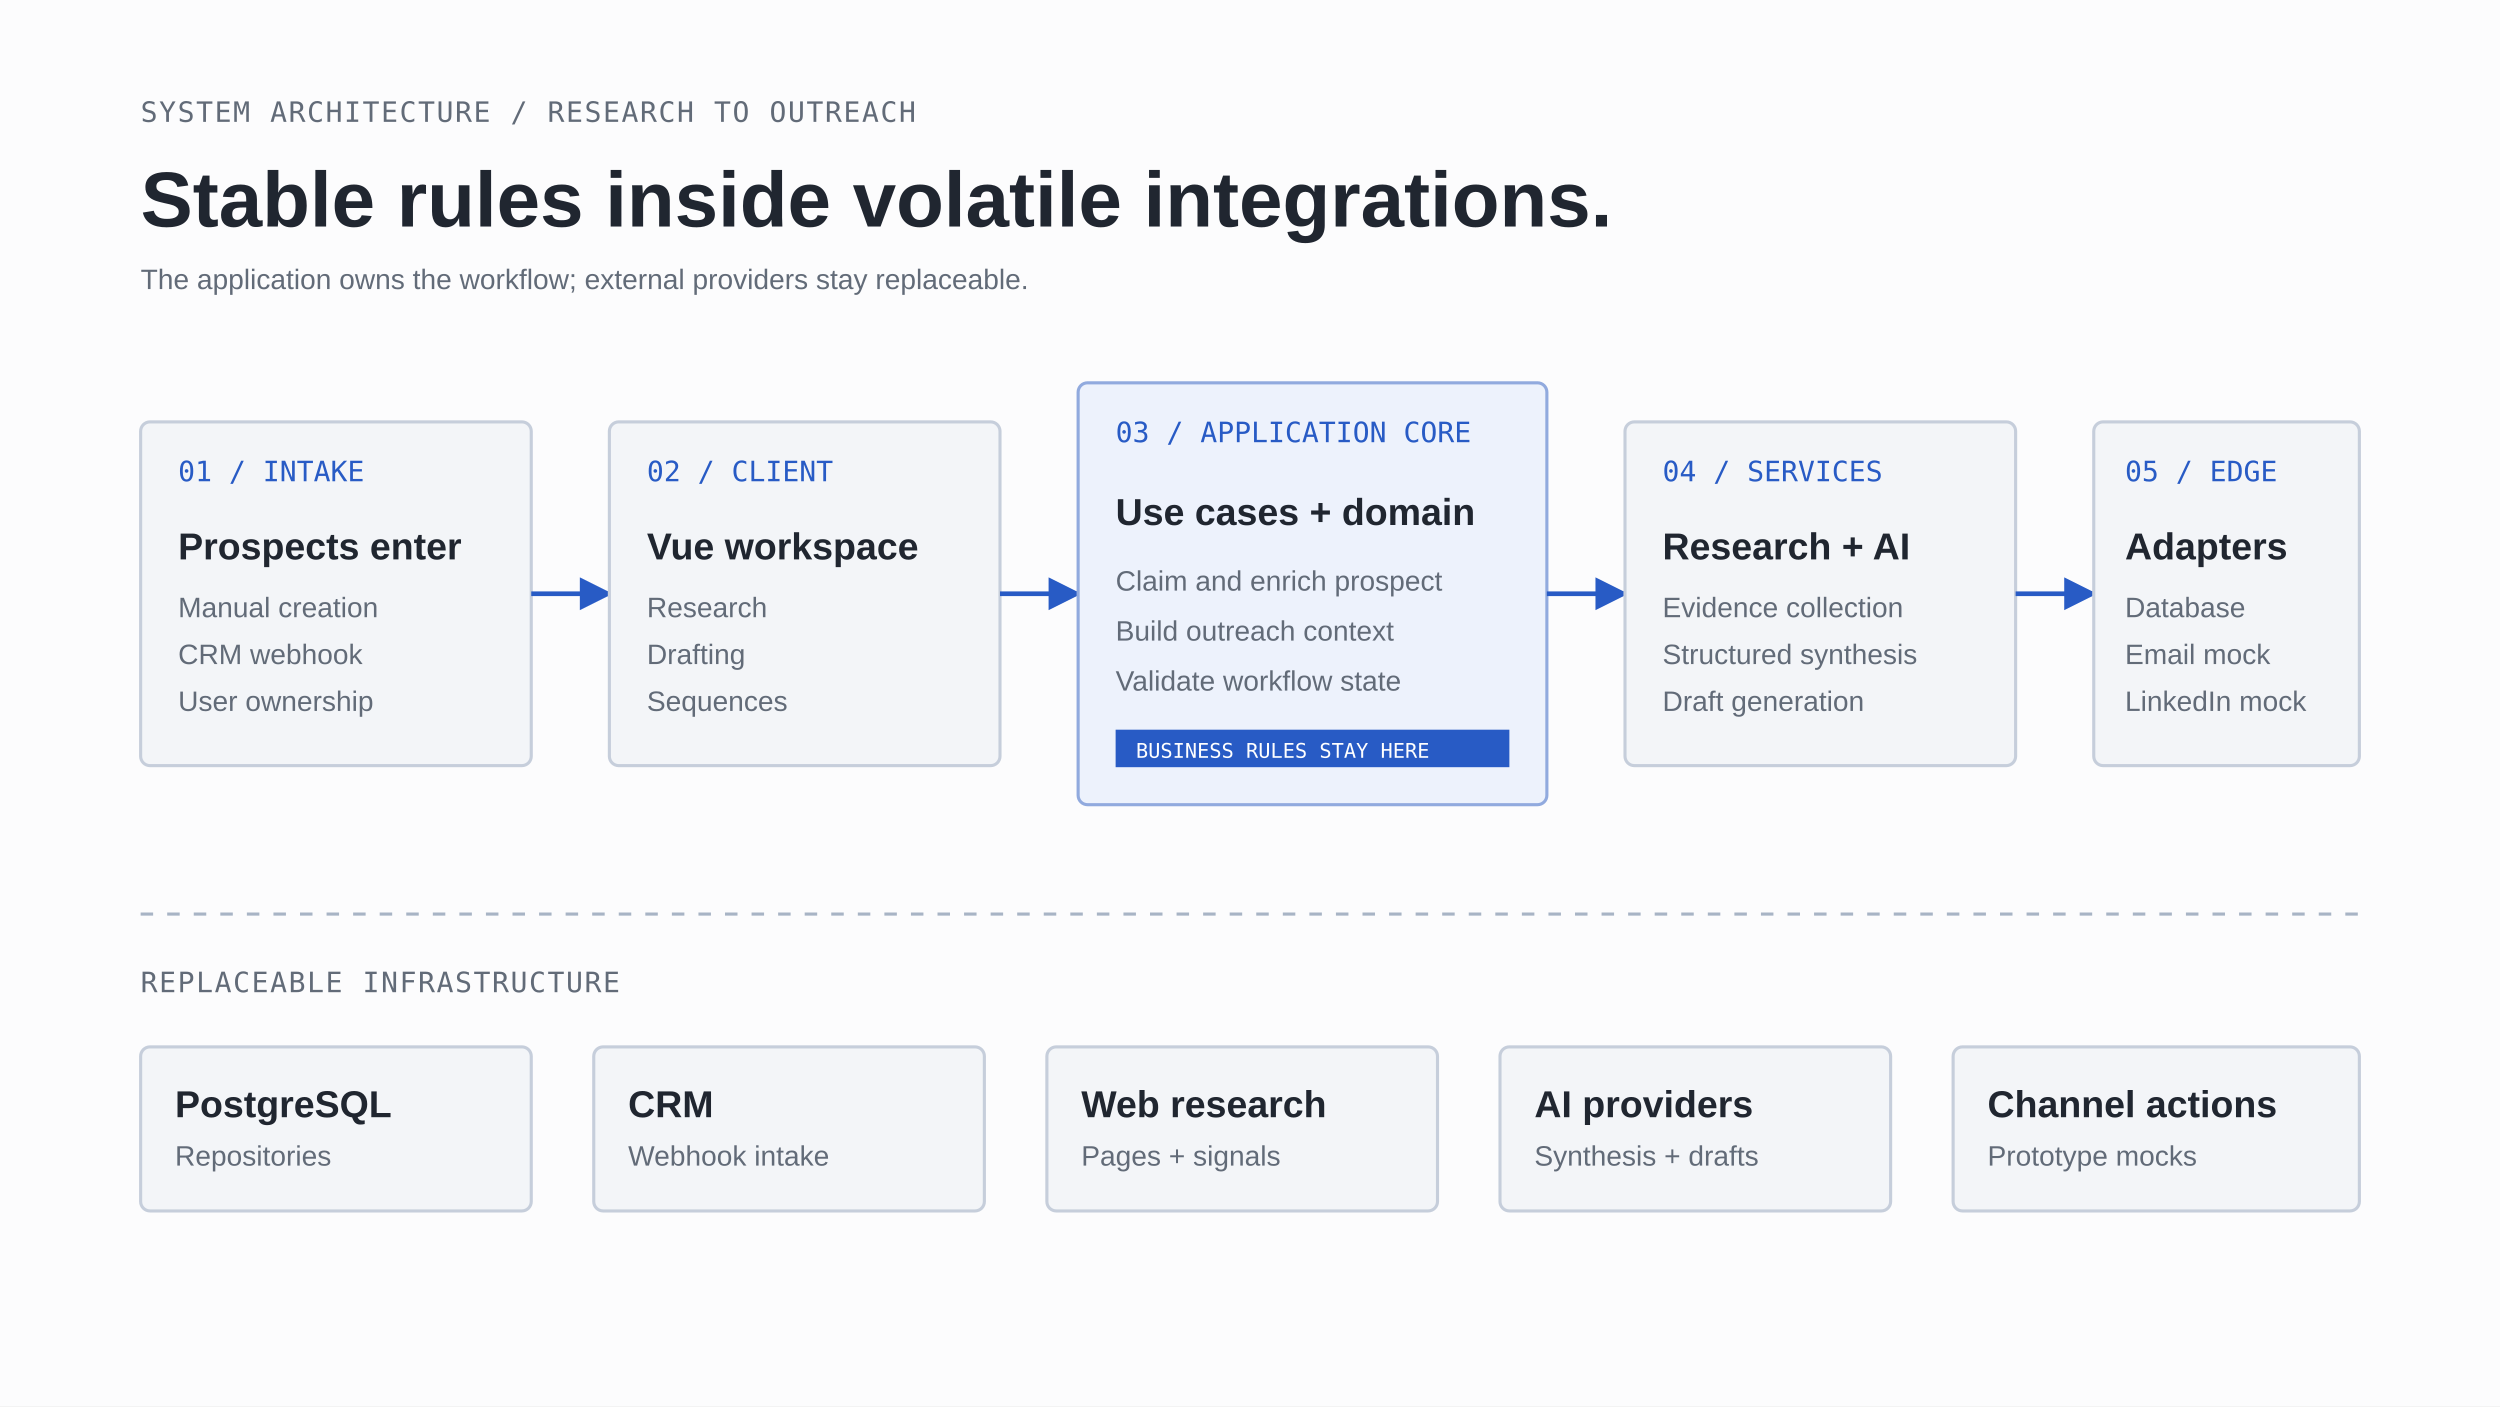
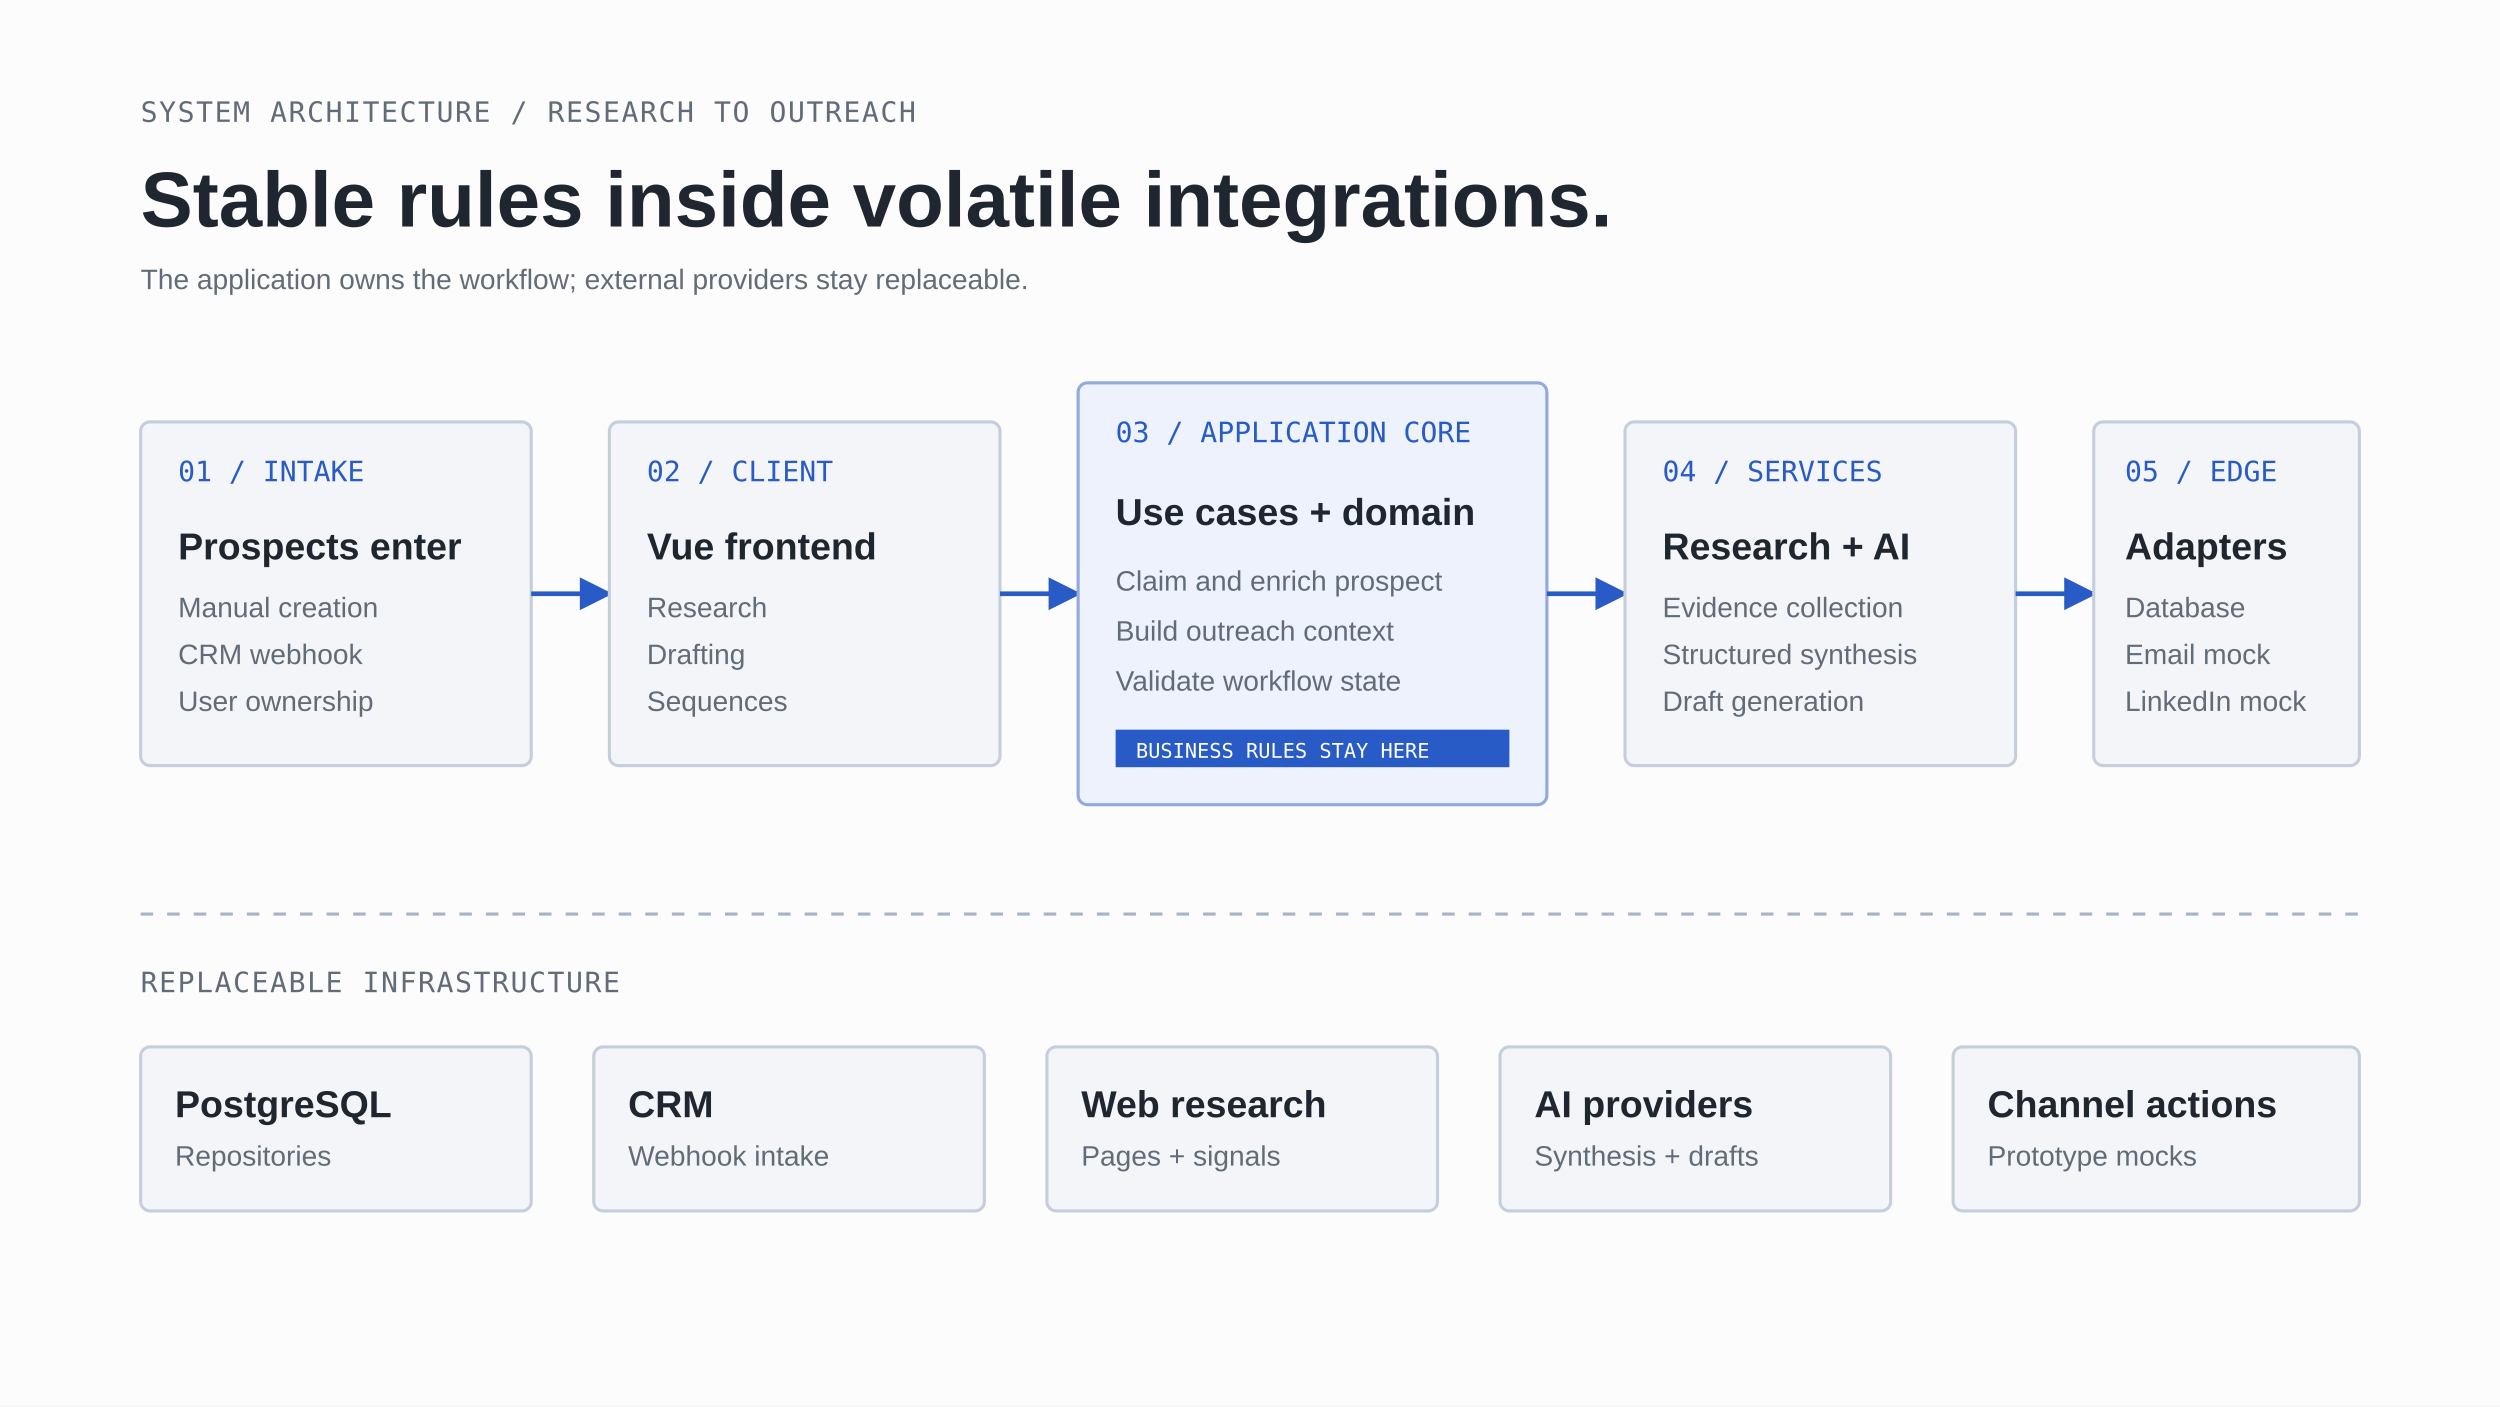
<svg xmlns="http://www.w3.org/2000/svg" viewBox="0 0 1600 900" role="img" aria-labelledby="title desc">
  <defs>
    <marker id="arrow" viewBox="0 0 10 10" refX="9" refY="5" markerWidth="7" markerHeight="7" orient="auto-start-reverse">
      <path d="M0 0 10 5 0 10z" fill="#285bc5" />
    </marker>
    <style>
      .bg{fill:#fcfcfd}.panel{fill:#f3f5f8;stroke:#c6cedb;stroke-width:2}.core{fill:#edf2fc;stroke:#91aade;stroke-width:2}.edge{fill:#f3f5f8;stroke:#c6cedb;stroke-width:2}.label{fill:#626b78;font:18px 'SFMono-Regular',Consolas,monospace;letter-spacing:1px}.title{fill:#202630;font:600 50px Arial,sans-serif}.h{fill:#202630;font:600 24px Arial,sans-serif}.copy{fill:#626b78;font:18px Arial,sans-serif}.num{fill:#285bc5;font:18px 'SFMono-Regular',Consolas,monospace}.line{fill:none;stroke:#285bc5;stroke-width:3;marker-end:url(#arrow)}.dash{fill:none;stroke:#a8b4c5;stroke-width:2;stroke-dasharray:8 9}
    </style>
  </defs>
  <rect class="bg" width="1600" height="900" />
  <text class="label" x="90" y="78">SYSTEM ARCHITECTURE / RESEARCH TO OUTREACH</text>
  <text class="title" x="90" y="145">Stable rules inside volatile integrations.</text>
  <text class="copy" x="90" y="185">The application owns the workflow; external providers stay replaceable.</text>
  <g transform="translate(90 270)">
    <rect rx="6" class="panel" width="250" height="220" />
    <text class="num" x="24" y="38">01 / INTAKE</text>
    <text class="h" x="24" y="88">Prospects enter</text>
    <text class="copy" x="24" y="125">Manual creation</text>
    <text class="copy" x="24" y="155">CRM webhook</text>
    <text class="copy" x="24" y="185">User ownership</text>
  </g>
  <path class="line" d="M340 380H390" />
  <g transform="translate(390 270)">
    <rect rx="6" class="panel" width="250" height="220" />
    <text class="num" x="24" y="38">02 / CLIENT</text>
-     <text class="h" x="24" y="88">Vue workspace</text>
+     <text class="h" x="24" y="88">Vue frontend</text>
    <text class="copy" x="24" y="125">Research</text>
    <text class="copy" x="24" y="155">Drafting</text>
    <text class="copy" x="24" y="185">Sequences</text>
  </g>
  <path class="line" d="M640 380H690" />
  <g transform="translate(690 245)">
    <rect rx="6" class="core" width="300" height="270" />
    <text class="num" x="24" y="38">03 / APPLICATION CORE</text>
    <text class="h" x="24" y="91">Use cases + domain</text>
    <text class="copy" x="24" y="133">Claim and enrich prospect</text>
    <text class="copy" x="24" y="165">Build outreach context</text>
    <text class="copy" x="24" y="197">Validate workflow state</text>
    <rect x="24" y="222" width="252" height="24" fill="#285bc5" />
    <text x="37" y="240" fill="#ffffff" font-family="'SFMono-Regular',Consolas,monospace" font-size="13">BUSINESS RULES STAY HERE</text>
  </g>
  <path class="line" d="M990 380H1040" />
  <g transform="translate(1040 270)">
    <rect rx="6" class="panel" width="250" height="220" />
    <text class="num" x="24" y="38">04 / SERVICES</text>
    <text class="h" x="24" y="88">Research + AI</text>
    <text class="copy" x="24" y="125">Evidence collection</text>
    <text class="copy" x="24" y="155">Structured synthesis</text>
    <text class="copy" x="24" y="185">Draft generation</text>
  </g>
  <path class="line" d="M1290 380H1340" />
  <g transform="translate(1340 270)">
    <rect rx="6" class="edge" width="170" height="220" />
    <text class="num" x="20" y="38">05 / EDGE</text>
    <text class="h" x="20" y="88">Adapters</text>
    <text class="copy" x="20" y="125">Database</text>
    <text class="copy" x="20" y="155">Email mock</text>
    <text class="copy" x="20" y="185">LinkedIn mock</text>
  </g>
  <path class="dash" d="M90 585H1510" />
  <text class="label" x="90" y="635">REPLACEABLE INFRASTRUCTURE</text>
  <g transform="translate(90 670)">
    <rect rx="6" class="edge" width="250" height="105" />
    <text class="h" x="22" y="45">PostgreSQL</text>
    <text class="copy" x="22" y="76">Repositories</text>
  </g>
  <g transform="translate(380 670)">
    <rect rx="6" class="edge" width="250" height="105" />
    <text class="h" x="22" y="45">CRM</text>
    <text class="copy" x="22" y="76">Webhook intake</text>
  </g>
  <g transform="translate(670 670)">
    <rect rx="6" class="edge" width="250" height="105" />
    <text class="h" x="22" y="45">Web research</text>
    <text class="copy" x="22" y="76">Pages + signals</text>
  </g>
  <g transform="translate(960 670)">
    <rect rx="6" class="edge" width="250" height="105" />
    <text class="h" x="22" y="45">AI providers</text>
    <text class="copy" x="22" y="76">Synthesis + drafts</text>
  </g>
  <g transform="translate(1250 670)">
    <rect rx="6" class="edge" width="260" height="105" />
    <text class="h" x="22" y="45">Channel actions</text>
    <text class="copy" x="22" y="76">Prototype mocks</text>
  </g>
</svg>
